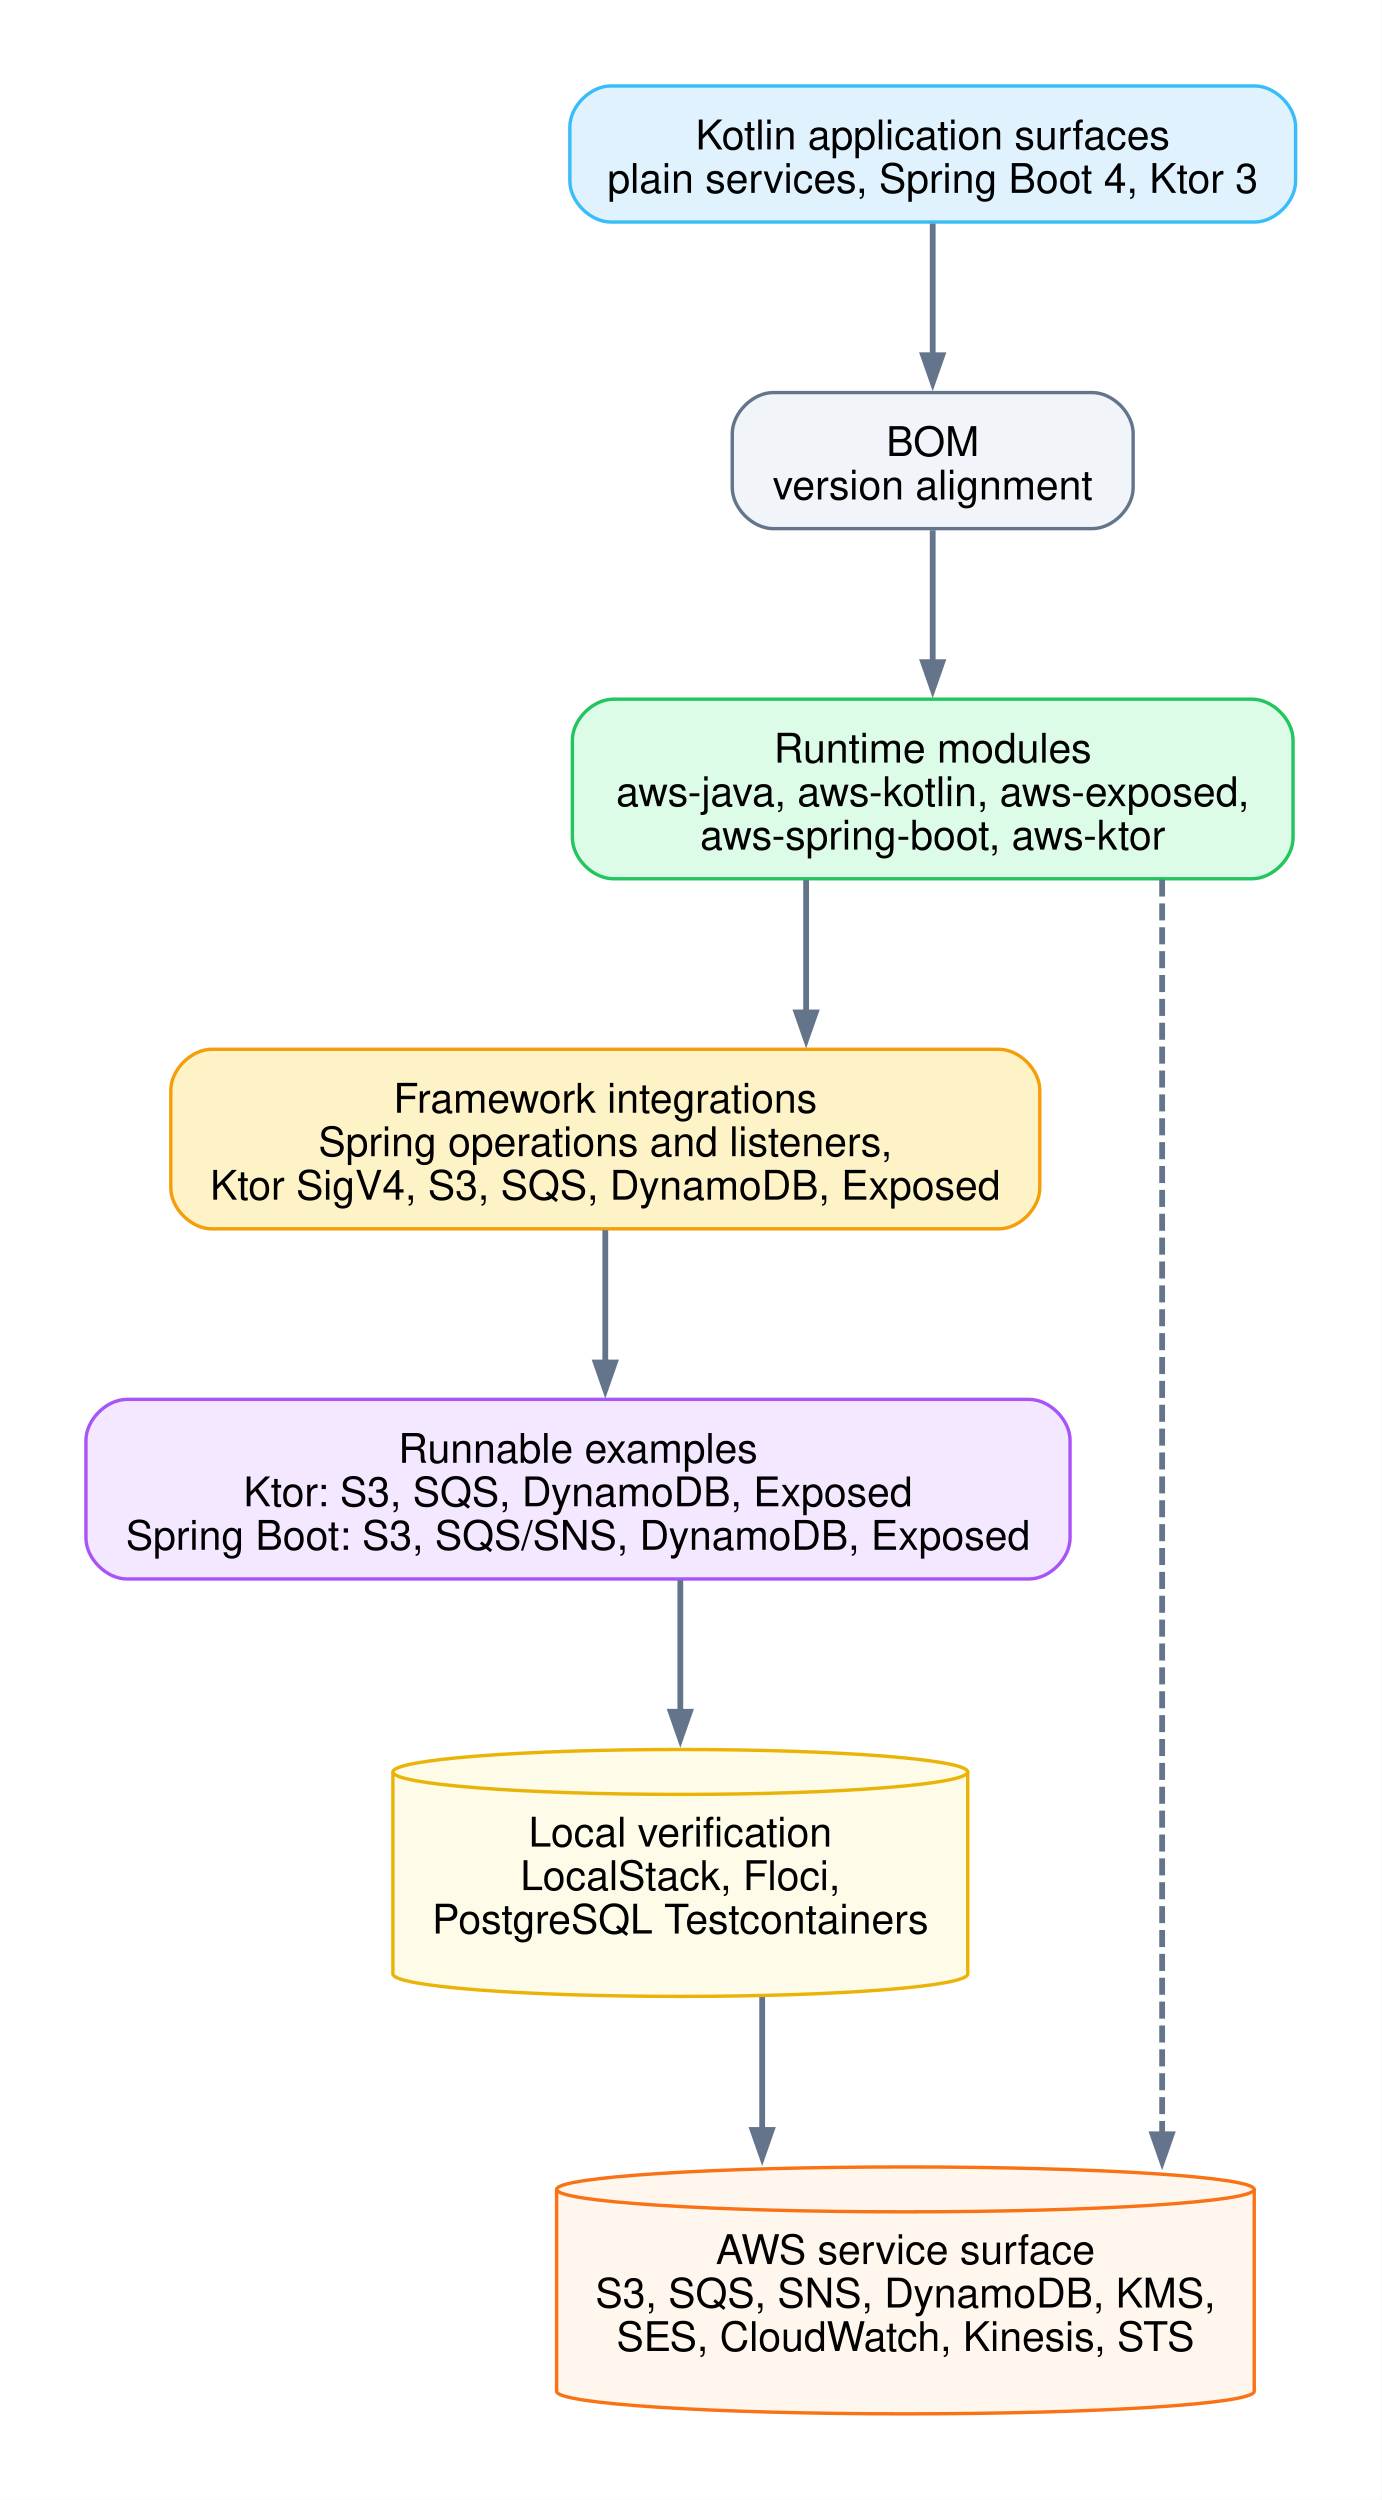
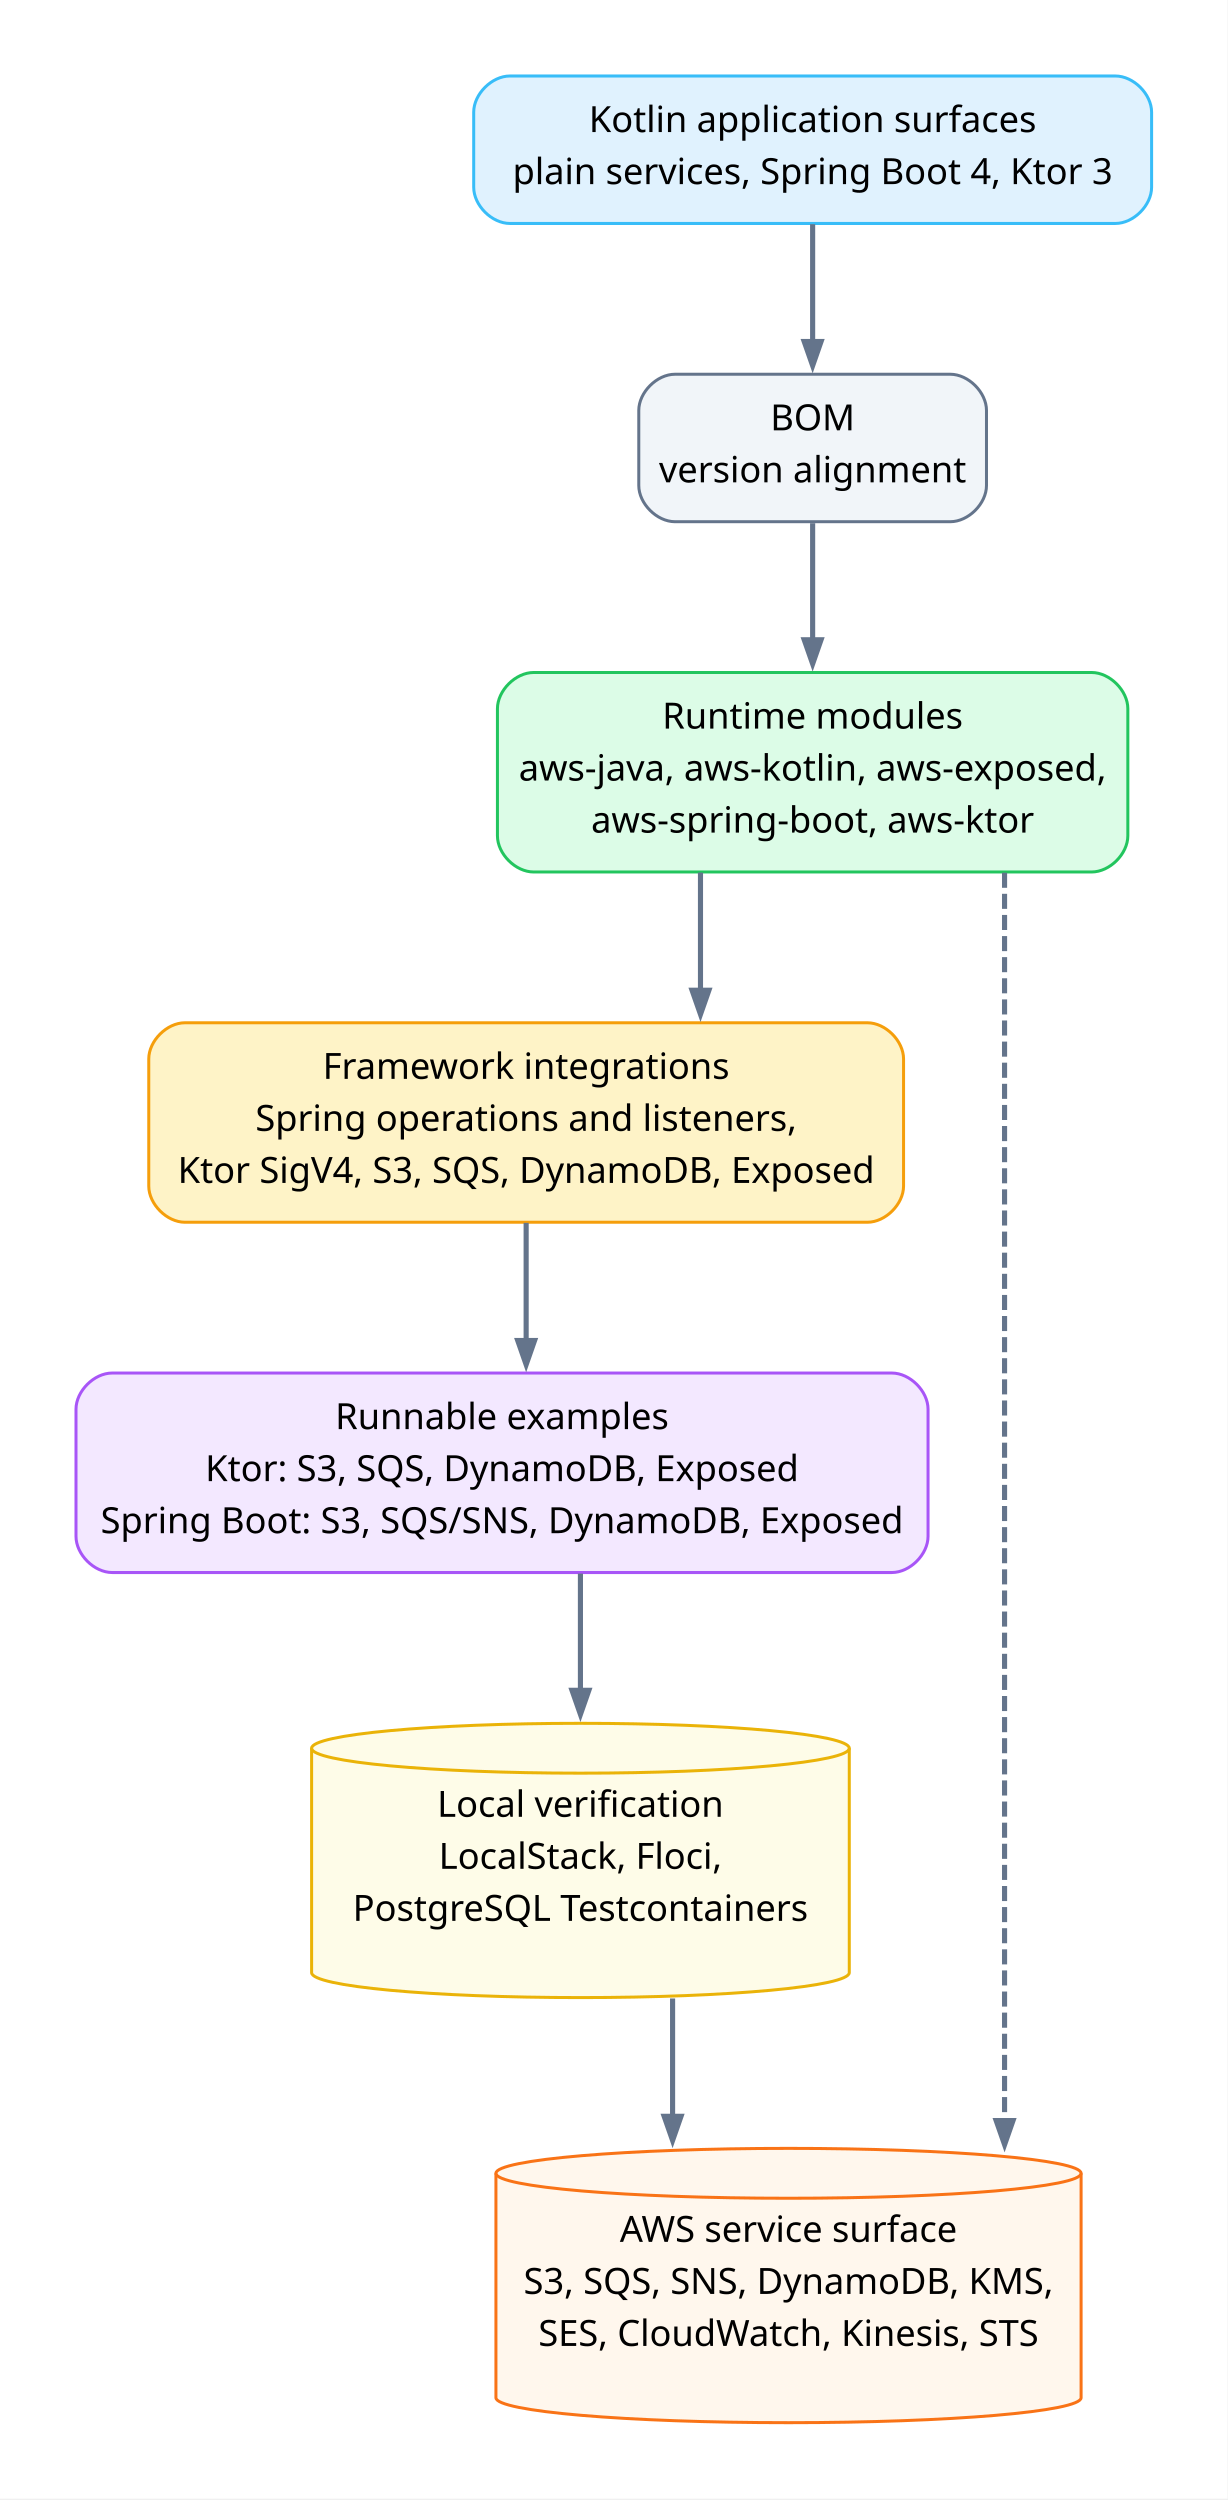
- <svg xmlns="http://www.w3.org/2000/svg" width="405pt" height="733pt" viewBox="0.00 0.00 405.00 733.00">
-   <g id="graph0" class="graph" transform="scale(1 1) rotate(0) translate(25.2 707.74)">
-     <polygon fill="#ffffff" stroke="none" points="-25.2,25.2 -25.2,-707.74 379.86,-707.74 379.86,25.2 -25.2,25.2" />
+ <svg xmlns="http://www.w3.org/2000/svg" width="407pt" height="829pt" viewBox="0.00 0.00 407.00 829.00">
+   <g id="graph0" class="graph" transform="scale(1 1) rotate(0) translate(25.2 803.36)">
+     <polygon fill="#ffffff" stroke="none" points="-25.2,25.2 -25.2,-803.36 381.86,-803.36 381.86,25.2 -25.2,25.2" />
    <g id="node1" class="node">
-       <path fill="#e0f2fe" stroke="#38bdf8" d="M342.67,-682.54C342.67,-682.54 153.88,-682.54 153.88,-682.54 147.88,-682.54 141.88,-676.54 141.88,-670.54 141.88,-670.54 141.88,-654.64 141.88,-654.64 141.88,-648.64 147.88,-642.64 153.88,-642.64 153.88,-642.64 342.67,-642.64 342.67,-642.64 348.67,-642.64 354.67,-648.64 354.67,-654.64 354.67,-654.64 354.67,-670.54 354.67,-670.54 354.67,-676.54 348.67,-682.54 342.67,-682.54" />
-       <text xml:space="preserve" text-anchor="middle" x="248.27" y="-663.94" font-family="Helvetica,sans-Serif" font-size="12.00">Kotlin application surfaces</text>
-       <text xml:space="preserve" text-anchor="middle" x="248.27" y="-651.19" font-family="Helvetica,sans-Serif" font-size="12.00">plain services, Spring Boot 4, Ktor 3</text>
+       <path fill="#e0f2fe" stroke="#38bdf8" d="M344.67,-778.16C344.67,-778.16 143.88,-778.16 143.88,-778.16 137.88,-778.16 131.88,-772.16 131.88,-766.16 131.88,-766.16 131.88,-741.26 131.88,-741.26 131.88,-735.26 137.88,-729.26 143.88,-729.26 143.88,-729.26 344.67,-729.26 344.67,-729.26 350.67,-729.26 356.67,-735.26 356.67,-741.26 356.67,-741.26 356.67,-766.16 356.67,-766.16 356.67,-772.16 350.67,-778.16 344.67,-778.16" />
+       <text xml:space="preserve" text-anchor="middle" x="244.27" y="-759.56" font-family="Architects Daughter" font-size="12.00">Kotlin application surfaces</text>
+       <text xml:space="preserve" text-anchor="middle" x="244.27" y="-742.31" font-family="Architects Daughter" font-size="12.00">plain services, Spring Boot 4, Ktor 3</text>
    </g>
    <g id="node2" class="node">
-       <path fill="#f1f5f9" stroke="#64748b" d="M295.04,-592.64C295.04,-592.64 201.5,-592.64 201.5,-592.64 195.5,-592.64 189.5,-586.64 189.5,-580.64 189.5,-580.64 189.5,-564.74 189.5,-564.74 189.5,-558.74 195.5,-552.74 201.5,-552.74 201.5,-552.74 295.04,-552.74 295.04,-552.74 301.04,-552.74 307.04,-558.74 307.04,-564.74 307.04,-564.74 307.04,-580.64 307.04,-580.64 307.04,-586.64 301.04,-592.64 295.04,-592.64" />
-       <text xml:space="preserve" text-anchor="middle" x="248.27" y="-574.04" font-family="Helvetica,sans-Serif" font-size="12.00">BOM</text>
-       <text xml:space="preserve" text-anchor="middle" x="248.27" y="-561.29" font-family="Helvetica,sans-Serif" font-size="12.00">version alignment</text>
+       <path fill="#f1f5f9" stroke="#64748b" d="M289.92,-679.26C289.92,-679.26 198.62,-679.26 198.62,-679.26 192.62,-679.26 186.62,-673.26 186.62,-667.26 186.62,-667.26 186.62,-642.36 186.62,-642.36 186.62,-636.36 192.62,-630.36 198.62,-630.36 198.62,-630.36 289.92,-630.36 289.92,-630.36 295.92,-630.36 301.92,-636.36 301.92,-642.36 301.92,-642.36 301.92,-667.26 301.92,-667.26 301.92,-673.26 295.92,-679.26 289.92,-679.26" />
+       <text xml:space="preserve" text-anchor="middle" x="244.27" y="-660.66" font-family="Architects Daughter" font-size="12.00">BOM</text>
+       <text xml:space="preserve" text-anchor="middle" x="244.27" y="-643.41" font-family="Architects Daughter" font-size="12.00">version alignment</text>
    </g>
    <g id="edge1" class="edge">
-       <path fill="none" stroke="#64748b" stroke-width="1.7" d="M248.27,-642.19C248.27,-642.19 248.27,-603.58 248.27,-603.58" />
-       <polygon fill="#64748b" stroke="#64748b" stroke-width="1.7" points="251.07,-603.58 248.27,-595.58 245.47,-603.58 251.07,-603.58" />
+       <path fill="none" stroke="#64748b" stroke-width="1.7" d="M244.27,-729.01C244.27,-729.01 244.27,-690.11 244.27,-690.11" />
+       <polygon fill="#64748b" stroke="#64748b" stroke-width="1.7" points="247.07,-690.11 244.27,-682.11 241.47,-690.11 247.07,-690.11" />
    </g>
    <g id="node3" class="node">
-       <path fill="#dcfce7" stroke="#22c55e" d="M341.92,-502.74C341.92,-502.74 154.62,-502.74 154.62,-502.74 148.62,-502.74 142.62,-496.74 142.62,-490.74 142.62,-490.74 142.62,-462.09 142.62,-462.09 142.62,-456.09 148.62,-450.09 154.62,-450.09 154.62,-450.09 341.92,-450.09 341.92,-450.09 347.92,-450.09 353.92,-456.09 353.92,-462.09 353.92,-462.09 353.92,-490.74 353.92,-490.74 353.92,-496.74 347.92,-502.74 341.92,-502.74" />
-       <text xml:space="preserve" text-anchor="middle" x="248.27" y="-484.14" font-family="Helvetica,sans-Serif" font-size="12.00">Runtime modules</text>
-       <text xml:space="preserve" text-anchor="middle" x="248.27" y="-471.39" font-family="Helvetica,sans-Serif" font-size="12.00">aws-java, aws-kotlin, aws-exposed,</text>
-       <text xml:space="preserve" text-anchor="middle" x="248.27" y="-458.64" font-family="Helvetica,sans-Serif" font-size="12.00">aws-spring-boot, aws-ktor</text>
+       <path fill="#dcfce7" stroke="#22c55e" d="M336.79,-580.36C336.79,-580.36 151.75,-580.36 151.75,-580.36 145.75,-580.36 139.75,-574.36 139.75,-568.36 139.75,-568.36 139.75,-526.21 139.75,-526.21 139.75,-520.21 145.75,-514.21 151.75,-514.21 151.75,-514.21 336.79,-514.21 336.79,-514.21 342.79,-514.21 348.79,-520.21 348.79,-526.21 348.79,-526.21 348.79,-568.36 348.79,-568.36 348.79,-574.36 342.79,-580.36 336.79,-580.36" />
+       <text xml:space="preserve" text-anchor="middle" x="244.27" y="-561.76" font-family="Architects Daughter" font-size="12.00">Runtime modules</text>
+       <text xml:space="preserve" text-anchor="middle" x="244.27" y="-544.51" font-family="Architects Daughter" font-size="12.00">aws-java, aws-kotlin, aws-exposed,</text>
+       <text xml:space="preserve" text-anchor="middle" x="244.27" y="-527.26" font-family="Architects Daughter" font-size="12.00">aws-spring-boot, aws-ktor</text>
    </g>
    <g id="edge2" class="edge">
-       <path fill="none" stroke="#64748b" stroke-width="1.7" d="M248.27,-552.27C248.27,-552.27 248.27,-513.6 248.27,-513.6" />
-       <polygon fill="#64748b" stroke="#64748b" stroke-width="1.7" points="251.07,-513.6 248.27,-505.6 245.47,-513.6 251.07,-513.6" />
+       <path fill="none" stroke="#64748b" stroke-width="1.7" d="M244.27,-629.87C244.27,-629.87 244.27,-591.22 244.27,-591.22" />
+       <polygon fill="#64748b" stroke="#64748b" stroke-width="1.7" points="247.07,-591.22 244.27,-583.22 241.47,-591.22 247.07,-591.22" />
    </g>
    <g id="node4" class="node">
-       <path fill="#fef3c7" stroke="#f59e0b" d="M267.67,-400.09C267.67,-400.09 36.88,-400.09 36.88,-400.09 30.87,-400.09 24.88,-394.09 24.88,-388.09 24.88,-388.09 24.88,-359.44 24.88,-359.44 24.88,-353.44 30.88,-347.44 36.88,-347.44 36.88,-347.44 267.67,-347.44 267.67,-347.44 273.67,-347.44 279.67,-353.44 279.67,-359.44 279.67,-359.44 279.67,-388.09 279.67,-388.09 279.67,-394.09 273.67,-400.09 267.67,-400.09" />
-       <text xml:space="preserve" text-anchor="middle" x="152.27" y="-381.49" font-family="Helvetica,sans-Serif" font-size="12.00">Framework integrations</text>
-       <text xml:space="preserve" text-anchor="middle" x="152.27" y="-368.74" font-family="Helvetica,sans-Serif" font-size="12.00">Spring operations and listeners,</text>
-       <text xml:space="preserve" text-anchor="middle" x="152.27" y="-355.99" font-family="Helvetica,sans-Serif" font-size="12.00">Ktor SigV4, S3, SQS, DynamoDB, Exposed</text>
+       <path fill="#fef3c7" stroke="#f59e0b" d="M262.42,-464.21C262.42,-464.21 36.12,-464.21 36.12,-464.21 30.12,-464.21 24.13,-458.21 24.13,-452.21 24.13,-452.21 24.13,-410.06 24.13,-410.06 24.13,-404.06 30.13,-398.06 36.13,-398.06 36.13,-398.06 262.42,-398.06 262.42,-398.06 268.42,-398.06 274.42,-404.06 274.42,-410.06 274.42,-410.06 274.42,-452.21 274.42,-452.21 274.42,-458.21 268.42,-464.21 262.42,-464.21" />
+       <text xml:space="preserve" text-anchor="middle" x="149.27" y="-445.61" font-family="Architects Daughter" font-size="12.00">Framework integrations</text>
+       <text xml:space="preserve" text-anchor="middle" x="149.27" y="-428.36" font-family="Architects Daughter" font-size="12.00">Spring operations and listeners,</text>
+       <text xml:space="preserve" text-anchor="middle" x="149.27" y="-411.11" font-family="Architects Daughter" font-size="12.00">Ktor SigV4, S3, SQS, DynamoDB, Exposed</text>
    </g>
    <g id="edge3" class="edge">
-       <path fill="none" stroke="#64748b" stroke-width="1.7" d="M211.15,-449.71C211.15,-449.71 211.15,-410.9 211.15,-410.9" />
-       <polygon fill="#64748b" stroke="#64748b" stroke-width="1.7" points="213.95,-410.9 211.15,-402.9 208.35,-410.9 213.95,-410.9" />
+       <path fill="none" stroke="#64748b" stroke-width="1.7" d="M207.08,-514C207.08,-514 207.08,-475 207.08,-475" />
+       <polygon fill="#64748b" stroke="#64748b" stroke-width="1.7" points="209.88,-475 207.08,-467 204.28,-475 209.88,-475" />
    </g>
    <g id="node7" class="node">
-       <path fill="#fff7ed" stroke="#f97316" d="M342.54,-65.81C342.54,-69.44 296.7,-72.39 240.27,-72.39 183.84,-72.39 138,-69.44 138,-65.81 138,-65.81 138,-6.58 138,-6.58 138,-2.95 183.84,0 240.27,0 296.7,0 342.54,-2.95 342.54,-6.58 342.54,-6.58 342.54,-65.81 342.54,-65.81" />
-       <path fill="none" stroke="#f97316" d="M342.54,-65.81C342.54,-62.18 296.7,-59.23 240.27,-59.23 183.84,-59.23 138,-62.18 138,-65.81" />
-       <text xml:space="preserve" text-anchor="middle" x="240.27" y="-43.92" font-family="Helvetica,sans-Serif" font-size="12.00">AWS service surface</text>
-       <text xml:space="preserve" text-anchor="middle" x="240.27" y="-31.17" font-family="Helvetica,sans-Serif" font-size="12.00">S3, SQS, SNS, DynamoDB, KMS,</text>
-       <text xml:space="preserve" text-anchor="middle" x="240.27" y="-18.42" font-family="Helvetica,sans-Serif" font-size="12.00">SES, CloudWatch, Kinesis, STS</text>
+       <path fill="#fff7ed" stroke="#f97316" d="M333.29,-82.69C333.29,-87.25 289.8,-90.96 236.27,-90.96 182.74,-90.96 139.25,-87.25 139.25,-82.69 139.25,-82.69 139.25,-8.27 139.25,-8.27 139.25,-3.71 182.74,0 236.27,0 289.8,0 333.29,-3.71 333.29,-8.27 333.29,-8.27 333.29,-82.69 333.29,-82.69" />
+       <path fill="none" stroke="#f97316" d="M333.29,-82.69C333.29,-78.12 289.8,-74.42 236.27,-74.42 182.74,-74.42 139.25,-78.12 139.25,-82.69" />
+       <text xml:space="preserve" text-anchor="middle" x="236.27" y="-59.95" font-family="Architects Daughter" font-size="12.00">AWS service surface</text>
+       <text xml:space="preserve" text-anchor="middle" x="236.27" y="-42.7" font-family="Architects Daughter" font-size="12.00">S3, SQS, SNS, DynamoDB, KMS,</text>
+       <text xml:space="preserve" text-anchor="middle" x="236.27" y="-25.45" font-family="Architects Daughter" font-size="12.00">SES, CloudWatch, Kinesis, STS</text>
    </g>
    <g id="edge7" class="edge">
-       <path fill="none" stroke="#64748b" stroke-width="1.7" stroke-dasharray="5,2" d="M315.54,-449.87C315.54,-449.87 315.54,-81.97 315.54,-81.97" />
-       <polygon fill="#64748b" stroke="#64748b" stroke-width="1.7" points="318.34,-81.97 315.54,-73.97 312.74,-81.97 318.34,-81.97" />
+       <path fill="none" stroke="#64748b" stroke-width="1.7" stroke-dasharray="5,2" d="M307.91,-513.97C307.91,-513.97 307.91,-100.19 307.91,-100.19" />
+       <polygon fill="#64748b" stroke="#64748b" stroke-width="1.7" points="310.72,-100.19 307.92,-92.19 305.12,-100.19 310.72,-100.19" />
    </g>
    <g id="node5" class="node">
-       <path fill="#f3e8ff" stroke="#a855f7" d="M276.54,-297.44C276.54,-297.44 12,-297.44 12,-297.44 6,-297.44 0,-291.44 0,-285.44 0,-285.44 0,-256.79 0,-256.79 0,-250.79 6,-244.79 12,-244.79 12,-244.79 276.54,-244.79 276.54,-244.79 282.54,-244.79 288.54,-250.79 288.54,-256.79 288.54,-256.79 288.54,-285.44 288.54,-285.44 288.54,-291.44 282.54,-297.44 276.54,-297.44" />
-       <text xml:space="preserve" text-anchor="middle" x="144.27" y="-278.84" font-family="Helvetica,sans-Serif" font-size="12.00">Runnable examples</text>
-       <text xml:space="preserve" text-anchor="middle" x="144.27" y="-266.09" font-family="Helvetica,sans-Serif" font-size="12.00">Ktor: S3, SQS, DynamoDB, Exposed</text>
-       <text xml:space="preserve" text-anchor="middle" x="144.27" y="-253.34" font-family="Helvetica,sans-Serif" font-size="12.00">Spring Boot: S3, SQS/SNS, DynamoDB, Exposed</text>
+       <path fill="#f3e8ff" stroke="#a855f7" d="M270.54,-348.06C270.54,-348.06 12,-348.06 12,-348.06 6,-348.06 0,-342.06 0,-336.06 0,-336.06 0,-293.91 0,-293.91 0,-287.91 6,-281.91 12,-281.91 12,-281.91 270.54,-281.91 270.54,-281.91 276.54,-281.91 282.54,-287.91 282.54,-293.91 282.54,-293.91 282.54,-336.06 282.54,-336.06 282.54,-342.06 276.54,-348.06 270.54,-348.06" />
+       <text xml:space="preserve" text-anchor="middle" x="141.27" y="-329.46" font-family="Architects Daughter" font-size="12.00">Runnable examples</text>
+       <text xml:space="preserve" text-anchor="middle" x="141.27" y="-312.21" font-family="Architects Daughter" font-size="12.00">Ktor: S3, SQS, DynamoDB, Exposed</text>
+       <text xml:space="preserve" text-anchor="middle" x="141.27" y="-294.96" font-family="Architects Daughter" font-size="12.00">Spring Boot: S3, SQS/SNS, DynamoDB, Exposed</text>
    </g>
    <g id="edge4" class="edge">
-       <path fill="none" stroke="#64748b" stroke-width="1.7" d="M152.27,-347.06C152.27,-347.06 152.27,-308.25 152.27,-308.25" />
-       <polygon fill="#64748b" stroke="#64748b" stroke-width="1.7" points="155.07,-308.25 152.27,-300.25 149.47,-308.25 155.07,-308.25" />
+       <path fill="none" stroke="#64748b" stroke-width="1.7" d="M149.27,-397.85C149.27,-397.85 149.27,-358.85 149.27,-358.85" />
+       <polygon fill="#64748b" stroke="#64748b" stroke-width="1.7" points="152.07,-358.85 149.27,-350.85 146.47,-358.85 152.07,-358.85" />
    </g>
    <g id="node6" class="node">
-       <path fill="#fefce8" stroke="#eab308" d="M258.54,-188.21C258.54,-191.84 220.77,-194.79 174.27,-194.79 127.77,-194.79 90,-191.84 90,-188.21 90,-188.21 90,-128.97 90,-128.97 90,-125.34 127.77,-122.39 174.27,-122.39 220.77,-122.39 258.54,-125.34 258.54,-128.97 258.54,-128.97 258.54,-188.21 258.54,-188.21" />
-       <path fill="none" stroke="#eab308" d="M258.54,-188.21C258.54,-184.57 220.77,-181.62 174.27,-181.62 127.77,-181.62 90,-184.57 90,-188.21" />
-       <text xml:space="preserve" text-anchor="middle" x="174.27" y="-166.32" font-family="Helvetica,sans-Serif" font-size="12.00">Local verification</text>
-       <text xml:space="preserve" text-anchor="middle" x="174.27" y="-153.57" font-family="Helvetica,sans-Serif" font-size="12.00">LocalStack, Floci,</text>
-       <text xml:space="preserve" text-anchor="middle" x="174.27" y="-140.82" font-family="Helvetica,sans-Serif" font-size="12.00">PostgreSQL Testcontainers</text>
+       <path fill="#fefce8" stroke="#eab308" d="M256.42,-223.64C256.42,-228.21 216.46,-231.91 167.27,-231.91 118.08,-231.91 78.13,-228.21 78.13,-223.64 78.13,-223.64 78.13,-149.23 78.13,-149.23 78.13,-144.66 118.08,-140.96 167.27,-140.96 216.46,-140.96 256.42,-144.66 256.42,-149.23 256.42,-149.23 256.42,-223.64 256.42,-223.64" />
+       <path fill="none" stroke="#eab308" d="M256.42,-223.64C256.42,-219.08 216.46,-215.38 167.27,-215.38 118.08,-215.38 78.13,-219.08 78.13,-223.64" />
+       <text xml:space="preserve" text-anchor="middle" x="167.27" y="-200.91" font-family="Architects Daughter" font-size="12.00">Local verification</text>
+       <text xml:space="preserve" text-anchor="middle" x="167.27" y="-183.66" font-family="Architects Daughter" font-size="12.00">LocalStack, Floci,</text>
+       <text xml:space="preserve" text-anchor="middle" x="167.27" y="-166.41" font-family="Architects Daughter" font-size="12.00">PostgreSQL Testcontainers</text>
    </g>
    <g id="edge5" class="edge">
-       <path fill="none" stroke="#64748b" stroke-width="1.7" d="M174.27,-244.45C174.27,-244.45 174.27,-205.85 174.27,-205.85" />
-       <polygon fill="#64748b" stroke="#64748b" stroke-width="1.7" points="177.07,-205.85 174.27,-197.85 171.47,-205.85 177.07,-205.85" />
+       <path fill="none" stroke="#64748b" stroke-width="1.7" d="M167.27,-281.55C167.27,-281.55 167.27,-242.86 167.27,-242.86" />
+       <polygon fill="#64748b" stroke="#64748b" stroke-width="1.7" points="170.07,-242.86 167.27,-234.86 164.47,-242.86 170.07,-242.86" />
    </g>
    <g id="edge6" class="edge">
-       <path fill="none" stroke="#64748b" stroke-width="1.7" d="M198.27,-122.2C198.27,-122.2 198.27,-83.23 198.27,-83.23" />
-       <polygon fill="#64748b" stroke="#64748b" stroke-width="1.7" points="201.07,-83.23 198.27,-75.23 195.47,-83.23 201.07,-83.23" />
+       <path fill="none" stroke="#64748b" stroke-width="1.7" d="M197.83,-140.67C197.83,-140.67 197.83,-101.59 197.83,-101.59" />
+       <polygon fill="#64748b" stroke="#64748b" stroke-width="1.7" points="200.63,-101.59 197.83,-93.59 195.03,-101.59 200.63,-101.59" />
    </g>
  </g>
</svg>
